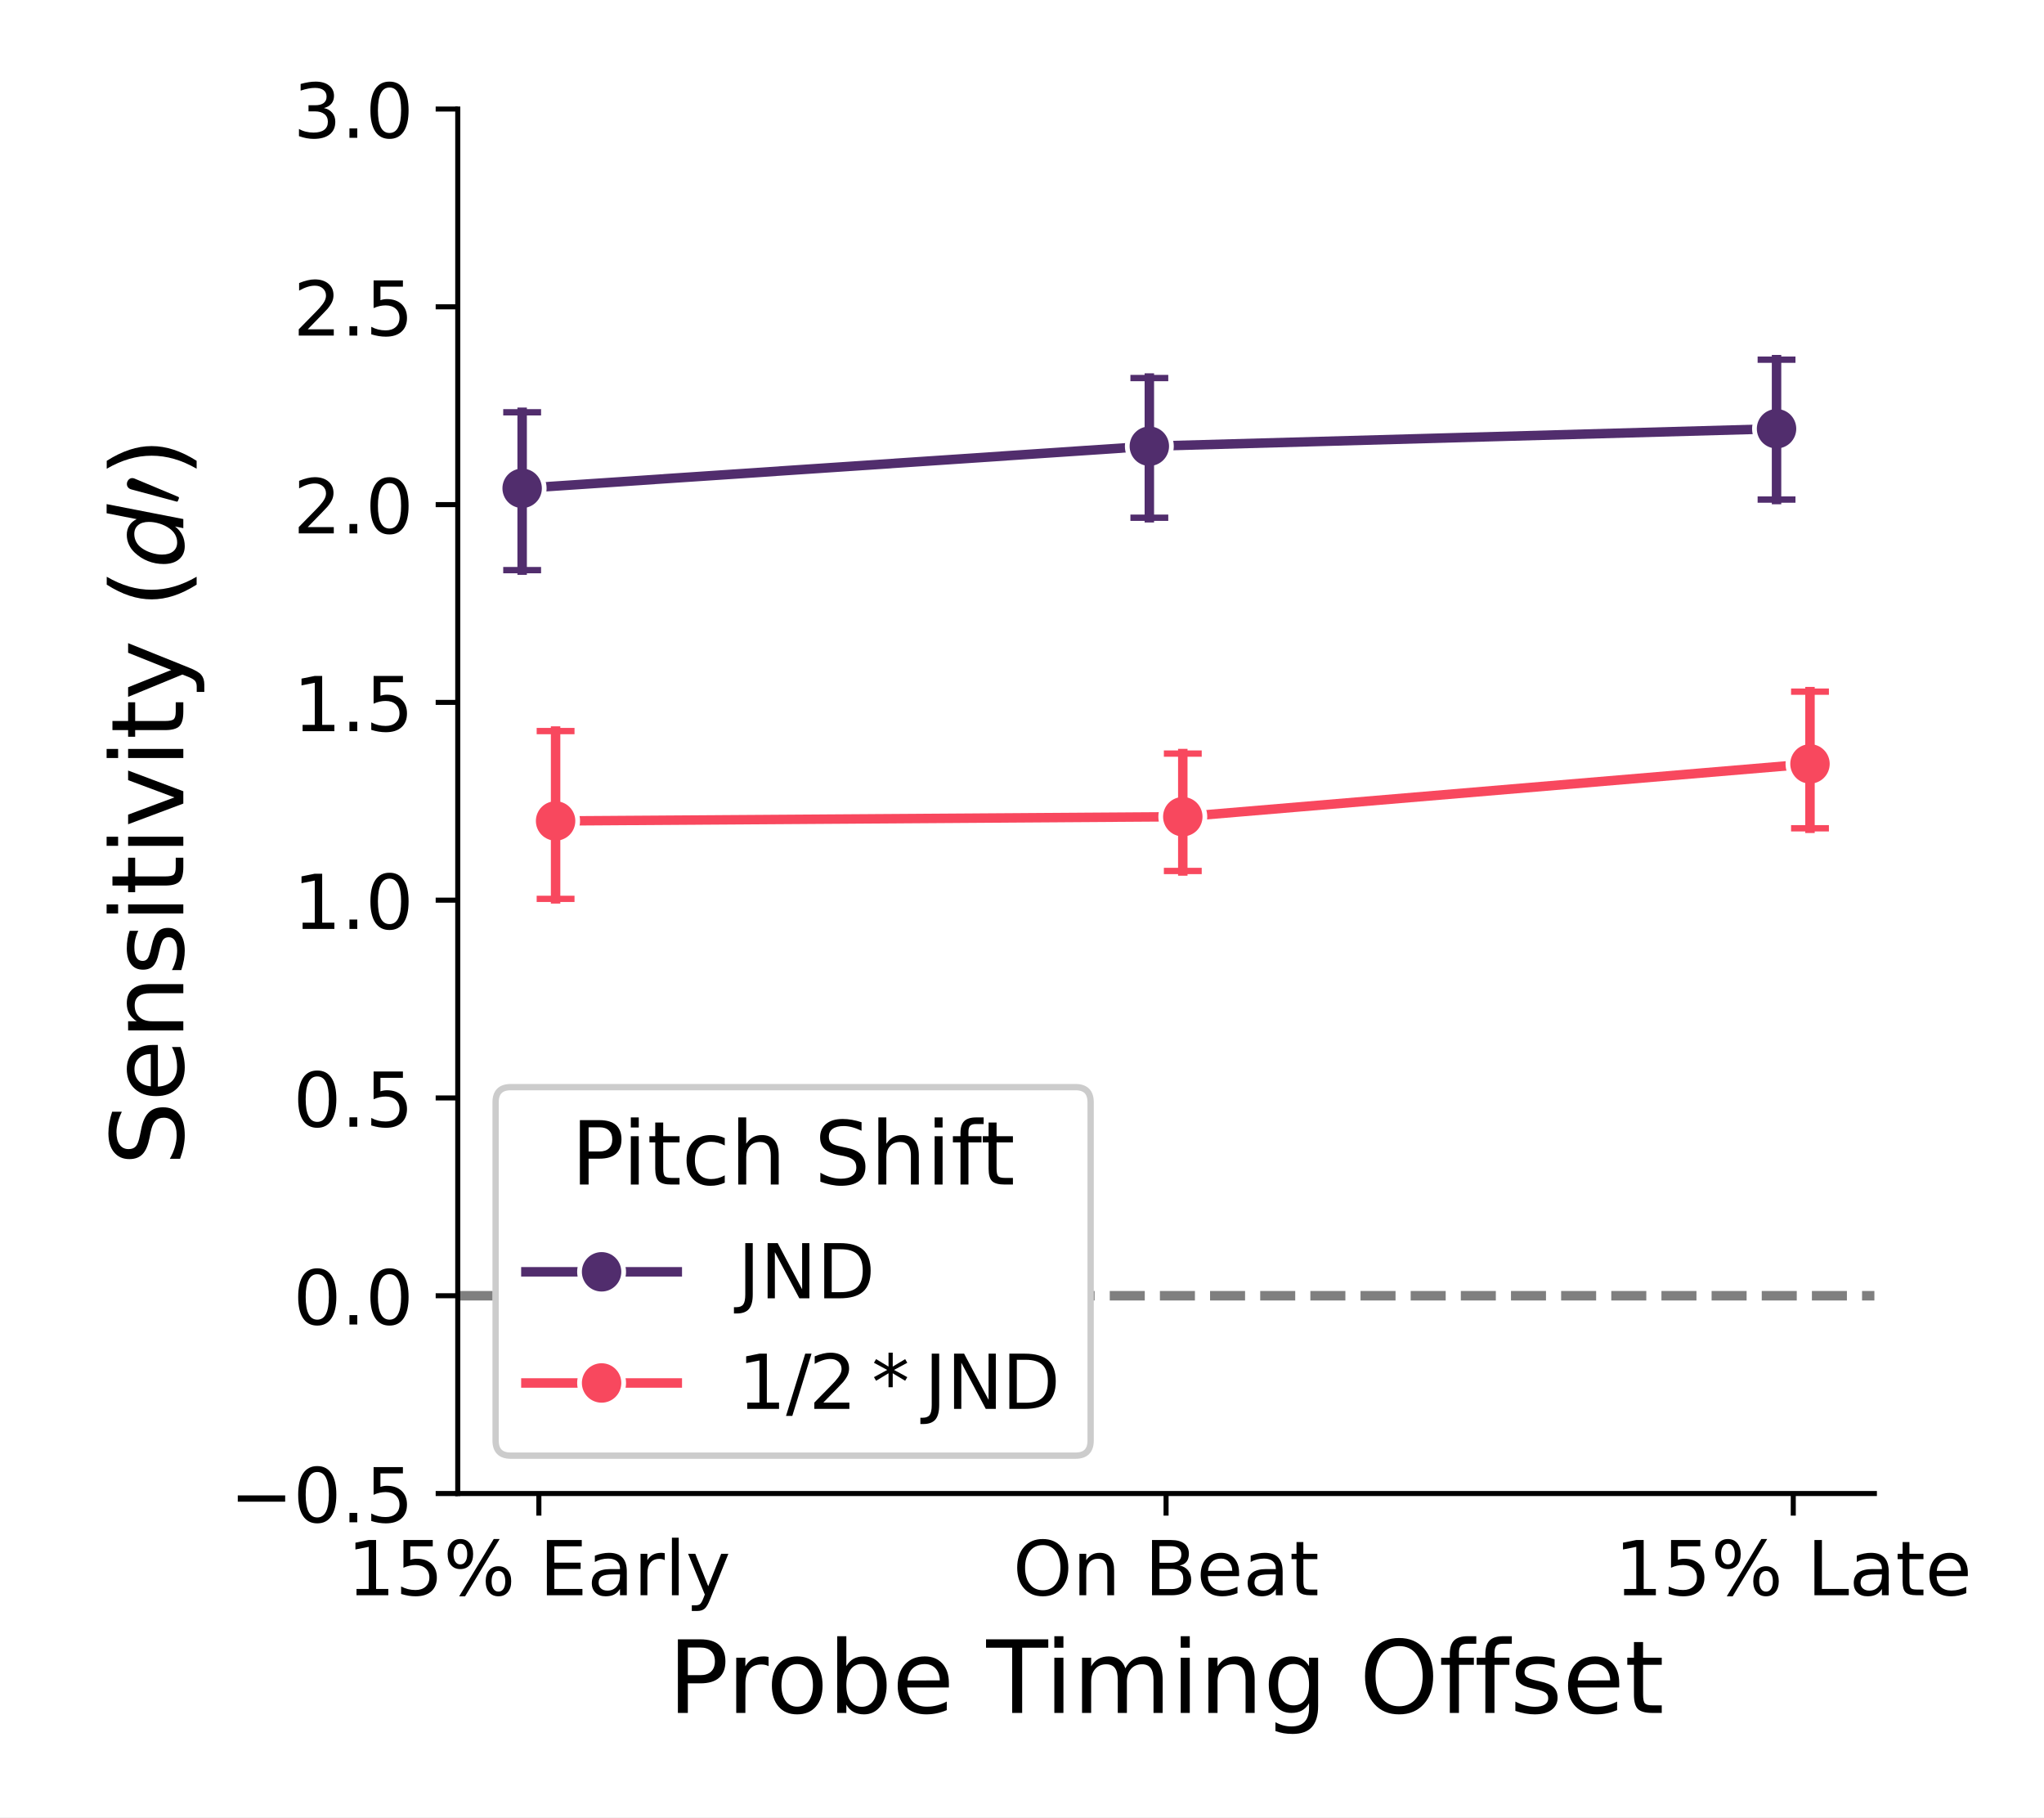
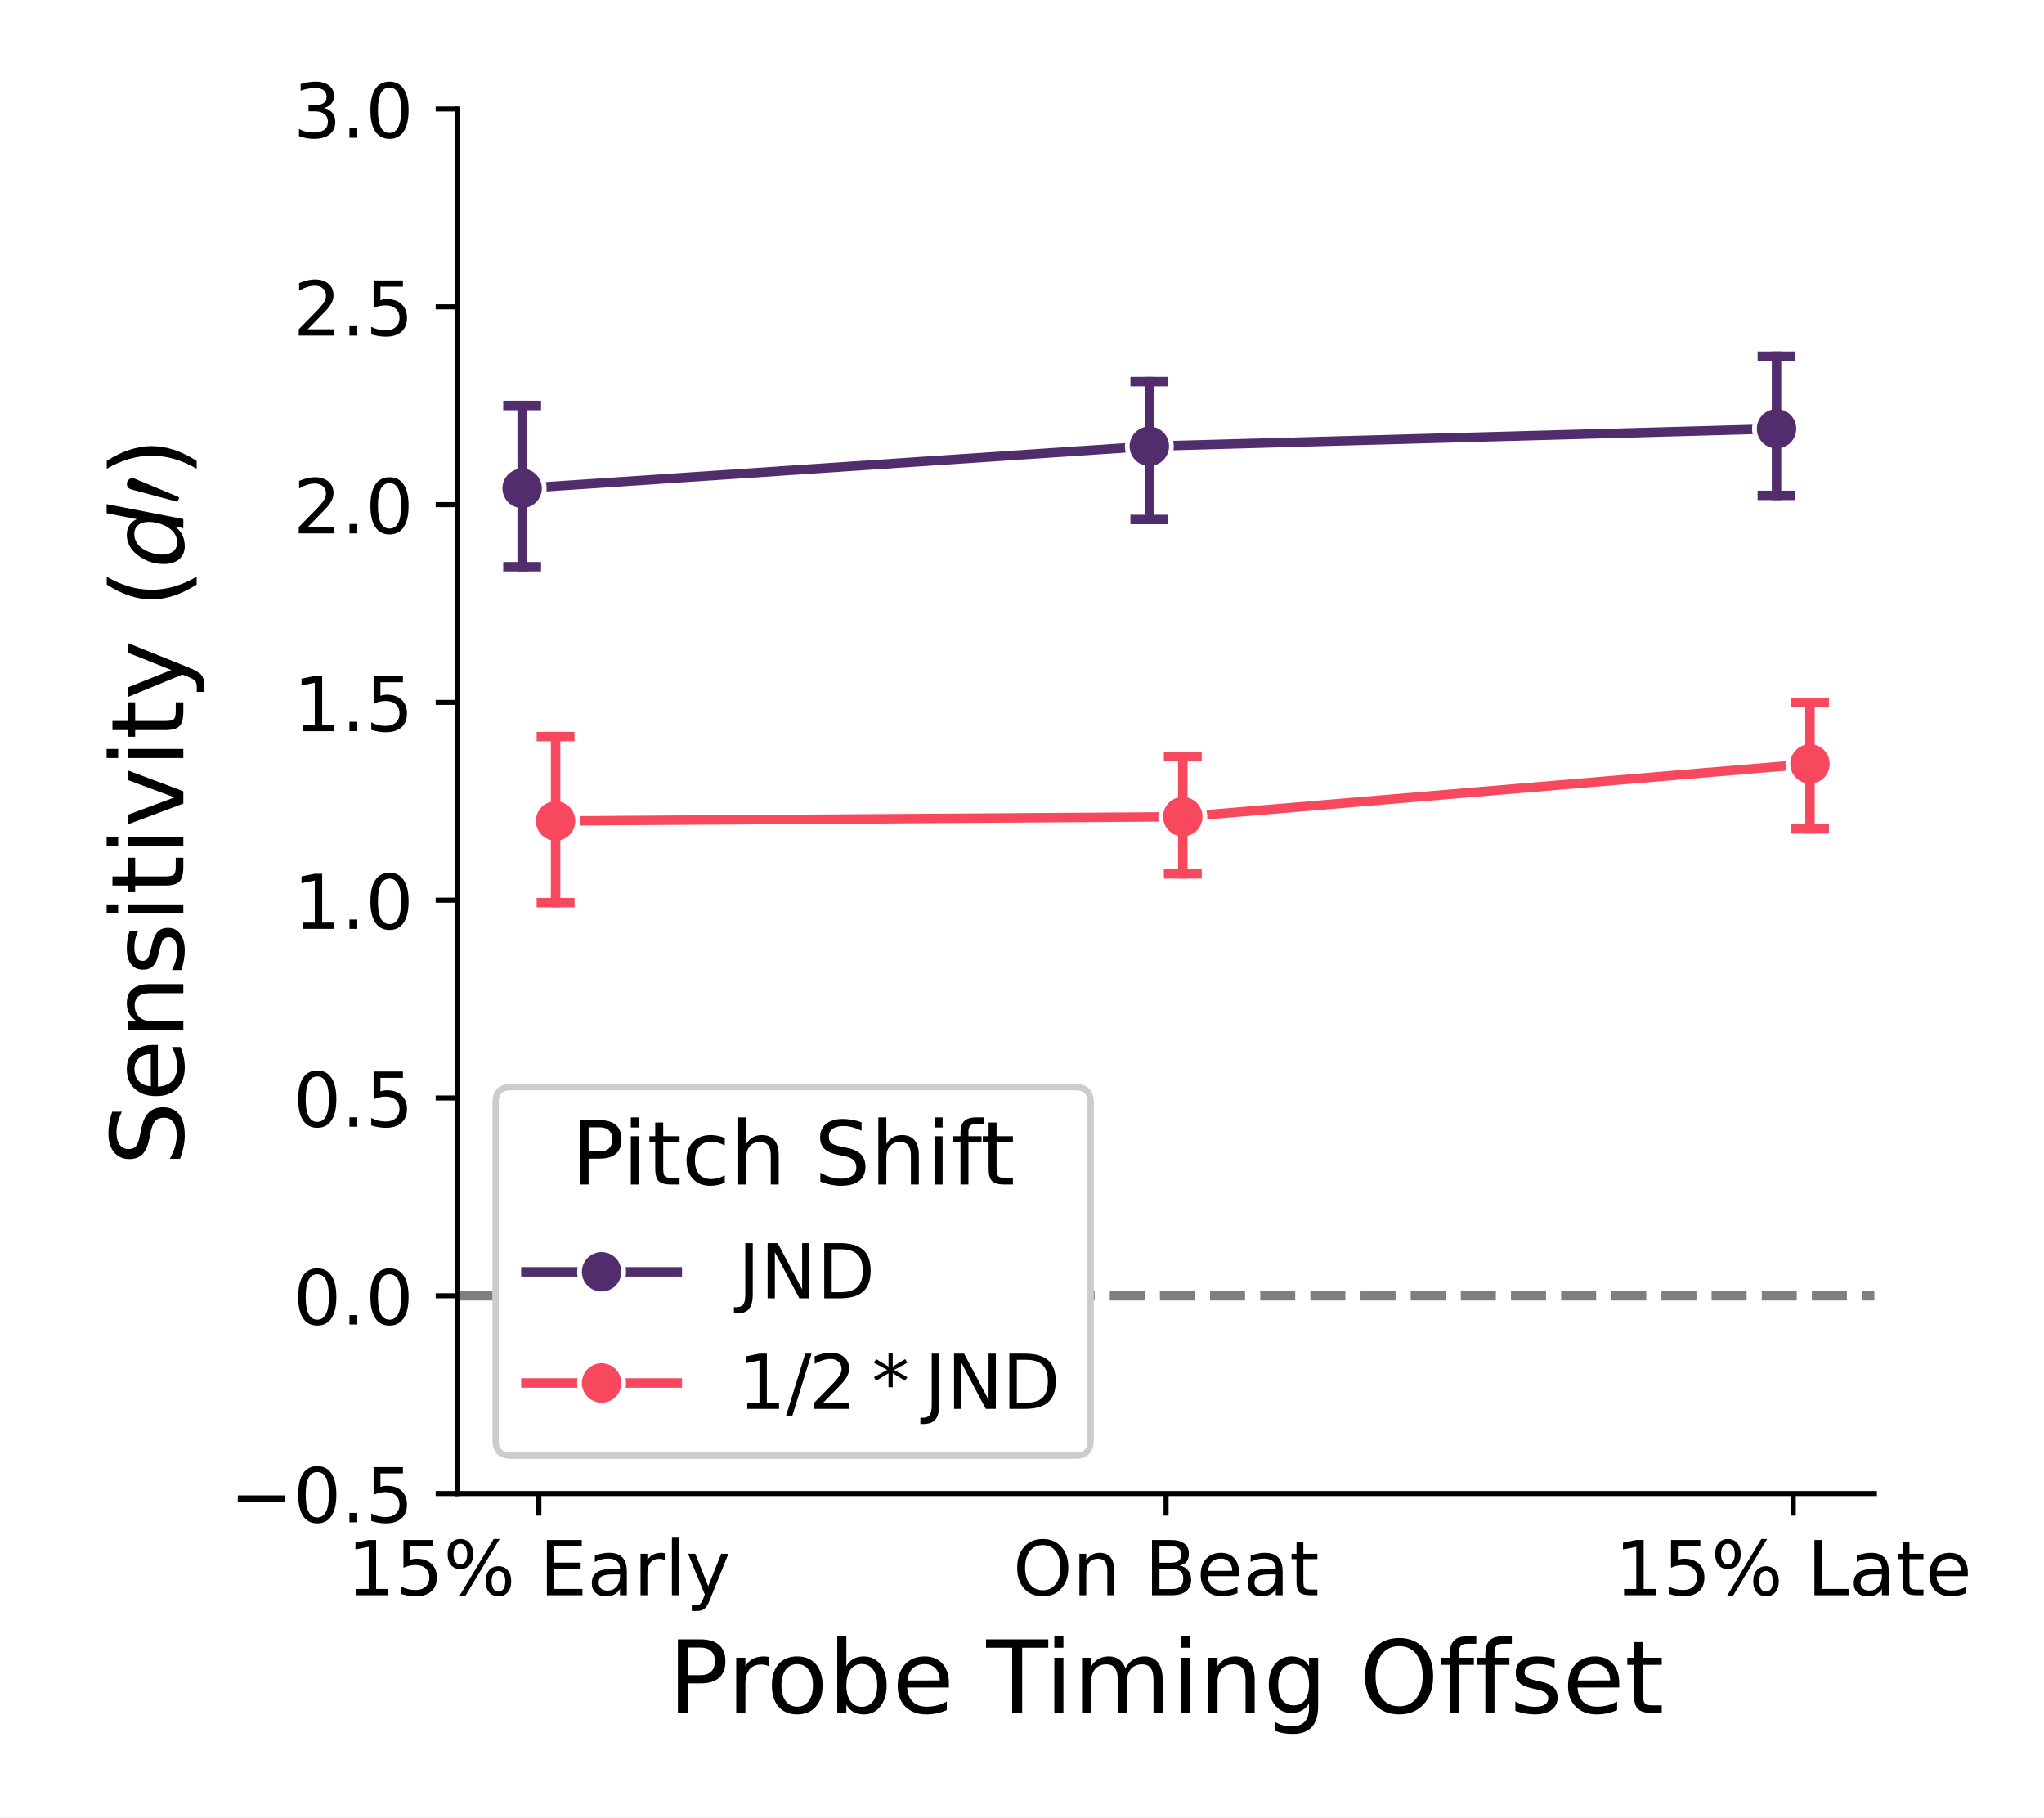
<svg xmlns="http://www.w3.org/2000/svg" xmlns:xlink="http://www.w3.org/1999/xlink" width="324pt" height="288pt" viewBox="0 0 324 288" version="1.1">
  <defs>
    <style type="text/css">*{stroke-linejoin: round; stroke-linecap: butt}</style>
  </defs>
  <g id="figure_1">
    <g id="patch_1">
      <path d="M 0 288  L 324 288  L 324 0  L 0 0  z " style="fill: #ffffff" />
    </g>
    <g id="axes_1">
      <g id="patch_2">
        <path d="M 72.56 236.68  L 297.113 236.68  L 297.113 17.28  L 72.56 17.28  z " style="fill: #ffffff" />
      </g>
      <g id="matplotlib.axis_1">
        <g id="xtick_1">
          <g id="line2d_1">
            <defs>
-               <path id="mad90c41366" d="M 0 0  L 0 3.5  " style="stroke: #000000; stroke-width: 0.8" />
-             </defs>
-             <g>
-               <use xlink:href="#mad90c41366" x="85.418" y="236.68" style="stroke: #000000; stroke-width: 0.8" />
+               <path id="m955919850c" d="M 0 0  L 0 3.5  " style="stroke: #000000; stroke-width: 0.8" />
+             </defs>
+             <g>
+               <use xlink:href="#m955919850c" x="85.418" y="236.68" style="stroke: #000000; stroke-width: 0.8" />
            </g>
          </g>
          <g id="text_1">
            <g transform="translate(55.0225 252.7981) scale(0.12 -0.12)">
              <defs>
                <path id="DejaVuSans-31" d="M 794 531  L 1825 531  L 1825 4091  L 703 3866  L 703 4441  L 1819 4666  L 2450 4666  L 2450 531  L 3481 531  L 3481 0  L 794 0  L 794 531  z " transform="scale(0.015625)" />
                <path id="DejaVuSans-35" d="M 691 4666  L 3169 4666  L 3169 4134  L 1269 4134  L 1269 2991  Q 1406 3038 1543 3061  Q 1681 3084 1819 3084  Q 2600 3084 3056 2656  Q 3513 2228 3513 1497  Q 3513 744 3044 326  Q 2575 -91 1722 -91  Q 1428 -91 1123 -41  Q 819 9 494 109  L 494 744  Q 775 591 1075 516  Q 1375 441 1709 441  Q 2250 441 2565 725  Q 2881 1009 2881 1497  Q 2881 1984 2565 2268  Q 2250 2553 1709 2553  Q 1456 2553 1204 2497  Q 953 2441 691 2322  L 691 4666  z " transform="scale(0.015625)" />
                <path id="DejaVuSans-25" d="M 4653 2053  Q 4381 2053 4226 1822  Q 4072 1591 4072 1178  Q 4072 772 4226 539  Q 4381 306 4653 306  Q 4919 306 5073 539  Q 5228 772 5228 1178  Q 5228 1588 5073 1820  Q 4919 2053 4653 2053  z M 4653 2450  Q 5147 2450 5437 2106  Q 5728 1763 5728 1178  Q 5728 594 5436 251  Q 5144 -91 4653 -91  Q 4153 -91 3862 251  Q 3572 594 3572 1178  Q 3572 1766 3864 2108  Q 4156 2450 4653 2450  z M 1428 4353  Q 1159 4353 1004 4120  Q 850 3888 850 3481  Q 850 3069 1003 2837  Q 1156 2606 1428 2606  Q 1700 2606 1854 2837  Q 2009 3069 2009 3481  Q 2009 3884 1853 4118  Q 1697 4353 1428 4353  z M 4250 4750  L 4750 4750  L 1831 -91  L 1331 -91  L 4250 4750  z M 1428 4750  Q 1922 4750 2215 4408  Q 2509 4066 2509 3481  Q 2509 2891 2217 2550  Q 1925 2209 1428 2209  Q 931 2209 642 2551  Q 353 2894 353 3481  Q 353 4063 643 4406  Q 934 4750 1428 4750  z " transform="scale(0.015625)" />
                <path id="DejaVuSans-20" transform="scale(0.015625)" />
                <path id="DejaVuSans-45" d="M 628 4666  L 3578 4666  L 3578 4134  L 1259 4134  L 1259 2753  L 3481 2753  L 3481 2222  L 1259 2222  L 1259 531  L 3634 531  L 3634 0  L 628 0  L 628 4666  z " transform="scale(0.015625)" />
                <path id="DejaVuSans-61" d="M 2194 1759  Q 1497 1759 1228 1600  Q 959 1441 959 1056  Q 959 750 1161 570  Q 1363 391 1709 391  Q 2188 391 2477 730  Q 2766 1069 2766 1631  L 2766 1759  L 2194 1759  z M 3341 1997  L 3341 0  L 2766 0  L 2766 531  Q 2569 213 2275 61  Q 1981 -91 1556 -91  Q 1019 -91 701 211  Q 384 513 384 1019  Q 384 1609 779 1909  Q 1175 2209 1959 2209  L 2766 2209  L 2766 2266  Q 2766 2663 2505 2880  Q 2244 3097 1772 3097  Q 1472 3097 1187 3025  Q 903 2953 641 2809  L 641 3341  Q 956 3463 1253 3523  Q 1550 3584 1831 3584  Q 2591 3584 2966 3190  Q 3341 2797 3341 1997  z " transform="scale(0.015625)" />
                <path id="DejaVuSans-72" d="M 2631 2963  Q 2534 3019 2420 3045  Q 2306 3072 2169 3072  Q 1681 3072 1420 2755  Q 1159 2438 1159 1844  L 1159 0  L 581 0  L 581 3500  L 1159 3500  L 1159 2956  Q 1341 3275 1631 3429  Q 1922 3584 2338 3584  Q 2397 3584 2469 3576  Q 2541 3569 2628 3553  L 2631 2963  z " transform="scale(0.015625)" />
                <path id="DejaVuSans-6c" d="M 603 4863  L 1178 4863  L 1178 0  L 603 0  L 603 4863  z " transform="scale(0.015625)" />
                <path id="DejaVuSans-79" d="M 2059 -325  Q 1816 -950 1584 -1140  Q 1353 -1331 966 -1331  L 506 -1331  L 506 -850  L 844 -850  Q 1081 -850 1212 -737  Q 1344 -625 1503 -206  L 1606 56  L 191 3500  L 800 3500  L 1894 763  L 2988 3500  L 3597 3500  L 2059 -325  z " transform="scale(0.015625)" />
              </defs>
              <use xlink:href="#DejaVuSans-31" />
              <use xlink:href="#DejaVuSans-35" x="63.623" />
              <use xlink:href="#DejaVuSans-25" x="127.246" />
              <use xlink:href="#DejaVuSans-20" x="222.266" />
              <use xlink:href="#DejaVuSans-45" x="254.053" />
              <use xlink:href="#DejaVuSans-61" x="317.236" />
              <use xlink:href="#DejaVuSans-72" x="378.516" />
              <use xlink:href="#DejaVuSans-6c" x="419.629" />
              <use xlink:href="#DejaVuSans-79" x="447.412" />
            </g>
          </g>
        </g>
        <g id="xtick_2">
          <g id="line2d_2">
            <g>
-               <use xlink:href="#mad90c41366" x="184.837" y="236.68" style="stroke: #000000; stroke-width: 0.8" />
+               <use xlink:href="#m955919850c" x="184.837" y="236.68" style="stroke: #000000; stroke-width: 0.8" />
            </g>
          </g>
          <g id="text_2">
            <g transform="translate(160.5666 252.7981) scale(0.12 -0.12)">
              <defs>
                <path id="DejaVuSans-4f" d="M 2522 4238  Q 1834 4238 1429 3725  Q 1025 3213 1025 2328  Q 1025 1447 1429 934  Q 1834 422 2522 422  Q 3209 422 3611 934  Q 4013 1447 4013 2328  Q 4013 3213 3611 3725  Q 3209 4238 2522 4238  z M 2522 4750  Q 3503 4750 4090 4092  Q 4678 3434 4678 2328  Q 4678 1225 4090 567  Q 3503 -91 2522 -91  Q 1538 -91 948 565  Q 359 1222 359 2328  Q 359 3434 948 4092  Q 1538 4750 2522 4750  z " transform="scale(0.015625)" />
                <path id="DejaVuSans-6e" d="M 3513 2113  L 3513 0  L 2938 0  L 2938 2094  Q 2938 2591 2744 2837  Q 2550 3084 2163 3084  Q 1697 3084 1428 2787  Q 1159 2491 1159 1978  L 1159 0  L 581 0  L 581 3500  L 1159 3500  L 1159 2956  Q 1366 3272 1645 3428  Q 1925 3584 2291 3584  Q 2894 3584 3203 3211  Q 3513 2838 3513 2113  z " transform="scale(0.015625)" />
                <path id="DejaVuSans-42" d="M 1259 2228  L 1259 519  L 2272 519  Q 2781 519 3026 730  Q 3272 941 3272 1375  Q 3272 1813 3026 2020  Q 2781 2228 2272 2228  L 1259 2228  z M 1259 4147  L 1259 2741  L 2194 2741  Q 2656 2741 2882 2914  Q 3109 3088 3109 3444  Q 3109 3797 2882 3972  Q 2656 4147 2194 4147  L 1259 4147  z M 628 4666  L 2241 4666  Q 2963 4666 3353 4366  Q 3744 4066 3744 3513  Q 3744 3084 3544 2831  Q 3344 2578 2956 2516  Q 3422 2416 3680 2098  Q 3938 1781 3938 1306  Q 3938 681 3513 340  Q 3088 0 2303 0  L 628 0  L 628 4666  z " transform="scale(0.015625)" />
                <path id="DejaVuSans-65" d="M 3597 1894  L 3597 1613  L 953 1613  Q 991 1019 1311 708  Q 1631 397 2203 397  Q 2534 397 2845 478  Q 3156 559 3463 722  L 3463 178  Q 3153 47 2828 -22  Q 2503 -91 2169 -91  Q 1331 -91 842 396  Q 353 884 353 1716  Q 353 2575 817 3079  Q 1281 3584 2069 3584  Q 2775 3584 3186 3129  Q 3597 2675 3597 1894  z M 3022 2063  Q 3016 2534 2758 2815  Q 2500 3097 2075 3097  Q 1594 3097 1305 2825  Q 1016 2553 972 2059  L 3022 2063  z " transform="scale(0.015625)" />
                <path id="DejaVuSans-74" d="M 1172 4494  L 1172 3500  L 2356 3500  L 2356 3053  L 1172 3053  L 1172 1153  Q 1172 725 1289 603  Q 1406 481 1766 481  L 2356 481  L 2356 0  L 1766 0  Q 1100 0 847 248  Q 594 497 594 1153  L 594 3053  L 172 3053  L 172 3500  L 594 3500  L 594 4494  L 1172 4494  z " transform="scale(0.015625)" />
              </defs>
              <use xlink:href="#DejaVuSans-4f" />
              <use xlink:href="#DejaVuSans-6e" x="78.711" />
              <use xlink:href="#DejaVuSans-20" x="142.09" />
              <use xlink:href="#DejaVuSans-42" x="173.877" />
              <use xlink:href="#DejaVuSans-65" x="242.48" />
              <use xlink:href="#DejaVuSans-61" x="304.004" />
              <use xlink:href="#DejaVuSans-74" x="365.283" />
            </g>
          </g>
        </g>
        <g id="xtick_3">
          <g id="line2d_3">
            <g>
-               <use xlink:href="#mad90c41366" x="284.255" y="236.68" style="stroke: #000000; stroke-width: 0.8" />
+               <use xlink:href="#m955919850c" x="284.255" y="236.68" style="stroke: #000000; stroke-width: 0.8" />
            </g>
          </g>
          <g id="text_3">
            <g transform="translate(255.9482 252.7981) scale(0.12 -0.12)">
              <defs>
                <path id="DejaVuSans-4c" d="M 628 4666  L 1259 4666  L 1259 531  L 3531 531  L 3531 0  L 628 0  L 628 4666  z " transform="scale(0.015625)" />
              </defs>
              <use xlink:href="#DejaVuSans-31" />
              <use xlink:href="#DejaVuSans-35" x="63.623" />
              <use xlink:href="#DejaVuSans-25" x="127.246" />
              <use xlink:href="#DejaVuSans-20" x="222.266" />
              <use xlink:href="#DejaVuSans-4c" x="254.053" />
              <use xlink:href="#DejaVuSans-61" x="309.766" />
              <use xlink:href="#DejaVuSans-74" x="371.045" />
              <use xlink:href="#DejaVuSans-65" x="410.254" />
            </g>
          </g>
        </g>
        <g id="text_4">
          <g transform="translate(105.8841 271.4513) scale(0.16 -0.16)">
            <defs>
              <path id="DejaVuSans-50" d="M 1259 4147  L 1259 2394  L 2053 2394  Q 2494 2394 2734 2622  Q 2975 2850 2975 3272  Q 2975 3691 2734 3919  Q 2494 4147 2053 4147  L 1259 4147  z M 628 4666  L 2053 4666  Q 2838 4666 3239 4311  Q 3641 3956 3641 3272  Q 3641 2581 3239 2228  Q 2838 1875 2053 1875  L 1259 1875  L 1259 0  L 628 0  L 628 4666  z " transform="scale(0.015625)" />
              <path id="DejaVuSans-6f" d="M 1959 3097  Q 1497 3097 1228 2736  Q 959 2375 959 1747  Q 959 1119 1226 758  Q 1494 397 1959 397  Q 2419 397 2687 759  Q 2956 1122 2956 1747  Q 2956 2369 2687 2733  Q 2419 3097 1959 3097  z M 1959 3584  Q 2709 3584 3137 3096  Q 3566 2609 3566 1747  Q 3566 888 3137 398  Q 2709 -91 1959 -91  Q 1206 -91 779 398  Q 353 888 353 1747  Q 353 2609 779 3096  Q 1206 3584 1959 3584  z " transform="scale(0.015625)" />
              <path id="DejaVuSans-62" d="M 3116 1747  Q 3116 2381 2855 2742  Q 2594 3103 2138 3103  Q 1681 3103 1420 2742  Q 1159 2381 1159 1747  Q 1159 1113 1420 752  Q 1681 391 2138 391  Q 2594 391 2855 752  Q 3116 1113 3116 1747  z M 1159 2969  Q 1341 3281 1617 3432  Q 1894 3584 2278 3584  Q 2916 3584 3314 3078  Q 3713 2572 3713 1747  Q 3713 922 3314 415  Q 2916 -91 2278 -91  Q 1894 -91 1617 61  Q 1341 213 1159 525  L 1159 0  L 581 0  L 581 4863  L 1159 4863  L 1159 2969  z " transform="scale(0.015625)" />
              <path id="DejaVuSans-54" d="M -19 4666  L 3928 4666  L 3928 4134  L 2272 4134  L 2272 0  L 1638 0  L 1638 4134  L -19 4134  L -19 4666  z " transform="scale(0.015625)" />
              <path id="DejaVuSans-69" d="M 603 3500  L 1178 3500  L 1178 0  L 603 0  L 603 3500  z M 603 4863  L 1178 4863  L 1178 4134  L 603 4134  L 603 4863  z " transform="scale(0.015625)" />
              <path id="DejaVuSans-6d" d="M 3328 2828  Q 3544 3216 3844 3400  Q 4144 3584 4550 3584  Q 5097 3584 5394 3201  Q 5691 2819 5691 2113  L 5691 0  L 5113 0  L 5113 2094  Q 5113 2597 4934 2840  Q 4756 3084 4391 3084  Q 3944 3084 3684 2787  Q 3425 2491 3425 1978  L 3425 0  L 2847 0  L 2847 2094  Q 2847 2600 2669 2842  Q 2491 3084 2119 3084  Q 1678 3084 1418 2786  Q 1159 2488 1159 1978  L 1159 0  L 581 0  L 581 3500  L 1159 3500  L 1159 2956  Q 1356 3278 1631 3431  Q 1906 3584 2284 3584  Q 2666 3584 2933 3390  Q 3200 3197 3328 2828  z " transform="scale(0.015625)" />
              <path id="DejaVuSans-67" d="M 2906 1791  Q 2906 2416 2648 2759  Q 2391 3103 1925 3103  Q 1463 3103 1205 2759  Q 947 2416 947 1791  Q 947 1169 1205 825  Q 1463 481 1925 481  Q 2391 481 2648 825  Q 2906 1169 2906 1791  z M 3481 434  Q 3481 -459 3084 -895  Q 2688 -1331 1869 -1331  Q 1566 -1331 1297 -1286  Q 1028 -1241 775 -1147  L 775 -588  Q 1028 -725 1275 -790  Q 1522 -856 1778 -856  Q 2344 -856 2625 -561  Q 2906 -266 2906 331  L 2906 616  Q 2728 306 2450 153  Q 2172 0 1784 0  Q 1141 0 747 490  Q 353 981 353 1791  Q 353 2603 747 3093  Q 1141 3584 1784 3584  Q 2172 3584 2450 3431  Q 2728 3278 2906 2969  L 2906 3500  L 3481 3500  L 3481 434  z " transform="scale(0.015625)" />
              <path id="DejaVuSans-66" d="M 2375 4863  L 2375 4384  L 1825 4384  Q 1516 4384 1395 4259  Q 1275 4134 1275 3809  L 1275 3500  L 2222 3500  L 2222 3053  L 1275 3053  L 1275 0  L 697 0  L 697 3053  L 147 3053  L 147 3500  L 697 3500  L 697 3744  Q 697 4328 969 4595  Q 1241 4863 1831 4863  L 2375 4863  z " transform="scale(0.015625)" />
              <path id="DejaVuSans-73" d="M 2834 3397  L 2834 2853  Q 2591 2978 2328 3040  Q 2066 3103 1784 3103  Q 1356 3103 1142 2972  Q 928 2841 928 2578  Q 928 2378 1081 2264  Q 1234 2150 1697 2047  L 1894 2003  Q 2506 1872 2764 1633  Q 3022 1394 3022 966  Q 3022 478 2636 193  Q 2250 -91 1575 -91  Q 1294 -91 989 -36  Q 684 19 347 128  L 347 722  Q 666 556 975 473  Q 1284 391 1588 391  Q 1994 391 2212 530  Q 2431 669 2431 922  Q 2431 1156 2273 1281  Q 2116 1406 1581 1522  L 1381 1569  Q 847 1681 609 1914  Q 372 2147 372 2553  Q 372 3047 722 3315  Q 1072 3584 1716 3584  Q 2034 3584 2315 3537  Q 2597 3491 2834 3397  z " transform="scale(0.015625)" />
            </defs>
            <use xlink:href="#DejaVuSans-50" />
            <use xlink:href="#DejaVuSans-72" x="58.553" />
            <use xlink:href="#DejaVuSans-6f" x="97.416" />
            <use xlink:href="#DejaVuSans-62" x="158.598" />
            <use xlink:href="#DejaVuSans-65" x="222.074" />
            <use xlink:href="#DejaVuSans-20" x="283.598" />
            <use xlink:href="#DejaVuSans-54" x="315.385" />
            <use xlink:href="#DejaVuSans-69" x="373.344" />
            <use xlink:href="#DejaVuSans-6d" x="401.127" />
            <use xlink:href="#DejaVuSans-69" x="498.539" />
            <use xlink:href="#DejaVuSans-6e" x="526.322" />
            <use xlink:href="#DejaVuSans-67" x="589.701" />
            <use xlink:href="#DejaVuSans-20" x="653.178" />
            <use xlink:href="#DejaVuSans-4f" x="684.965" />
            <use xlink:href="#DejaVuSans-66" x="763.676" />
            <use xlink:href="#DejaVuSans-66" x="798.881" />
            <use xlink:href="#DejaVuSans-73" x="834.086" />
            <use xlink:href="#DejaVuSans-65" x="886.186" />
            <use xlink:href="#DejaVuSans-74" x="947.709" />
          </g>
        </g>
      </g>
      <g id="matplotlib.axis_2">
        <g id="ytick_1">
          <g id="line2d_4">
            <defs>
-               <path id="mb4a6e6e85a" d="M 0 0  L -3.5 0  " style="stroke: #000000; stroke-width: 0.8" />
-             </defs>
-             <g>
-               <use xlink:href="#mb4a6e6e85a" x="72.56" y="236.68" style="stroke: #000000; stroke-width: 0.8" />
+               <path id="me6eb9ced2e" d="M 0 0  L -3.5 0  " style="stroke: #000000; stroke-width: 0.8" />
+             </defs>
+             <g>
+               <use xlink:href="#me6eb9ced2e" x="72.56" y="236.68" style="stroke: #000000; stroke-width: 0.8" />
            </g>
          </g>
          <g id="text_5">
            <g transform="translate(36.42063 241.2391) scale(0.12 -0.12)">
              <defs>
                <path id="DejaVuSans-2212" d="M 678 2272  L 4684 2272  L 4684 1741  L 678 1741  L 678 2272  z " transform="scale(0.015625)" />
                <path id="DejaVuSans-30" d="M 2034 4250  Q 1547 4250 1301 3770  Q 1056 3291 1056 2328  Q 1056 1369 1301 889  Q 1547 409 2034 409  Q 2525 409 2770 889  Q 3016 1369 3016 2328  Q 3016 3291 2770 3770  Q 2525 4250 2034 4250  z M 2034 4750  Q 2819 4750 3233 4129  Q 3647 3509 3647 2328  Q 3647 1150 3233 529  Q 2819 -91 2034 -91  Q 1250 -91 836 529  Q 422 1150 422 2328  Q 422 3509 836 4129  Q 1250 4750 2034 4750  z " transform="scale(0.015625)" />
                <path id="DejaVuSans-2e" d="M 684 794  L 1344 794  L 1344 0  L 684 0  L 684 794  z " transform="scale(0.015625)" />
              </defs>
              <use xlink:href="#DejaVuSans-2212" />
              <use xlink:href="#DejaVuSans-30" x="83.789" />
              <use xlink:href="#DejaVuSans-2e" x="147.412" />
              <use xlink:href="#DejaVuSans-35" x="179.199" />
            </g>
          </g>
        </g>
        <g id="ytick_2">
          <g id="line2d_5">
            <g>
-               <use xlink:href="#mb4a6e6e85a" x="72.56" y="205.337" style="stroke: #000000; stroke-width: 0.8" />
+               <use xlink:href="#me6eb9ced2e" x="72.56" y="205.337" style="stroke: #000000; stroke-width: 0.8" />
            </g>
          </g>
          <g id="text_6">
            <g transform="translate(46.47625 209.8962) scale(0.12 -0.12)">
              <use xlink:href="#DejaVuSans-30" />
              <use xlink:href="#DejaVuSans-2e" x="63.623" />
              <use xlink:href="#DejaVuSans-30" x="95.41" />
            </g>
          </g>
        </g>
        <g id="ytick_3">
          <g id="line2d_6">
            <g>
-               <use xlink:href="#mb4a6e6e85a" x="72.56" y="173.994" style="stroke: #000000; stroke-width: 0.8" />
+               <use xlink:href="#me6eb9ced2e" x="72.56" y="173.994" style="stroke: #000000; stroke-width: 0.8" />
            </g>
          </g>
          <g id="text_7">
            <g transform="translate(46.47625 178.5533) scale(0.12 -0.12)">
              <use xlink:href="#DejaVuSans-30" />
              <use xlink:href="#DejaVuSans-2e" x="63.623" />
              <use xlink:href="#DejaVuSans-35" x="95.41" />
            </g>
          </g>
        </g>
        <g id="ytick_4">
          <g id="line2d_7">
            <g>
-               <use xlink:href="#mb4a6e6e85a" x="72.56" y="142.651" style="stroke: #000000; stroke-width: 0.8" />
+               <use xlink:href="#me6eb9ced2e" x="72.56" y="142.651" style="stroke: #000000; stroke-width: 0.8" />
            </g>
          </g>
          <g id="text_8">
            <g transform="translate(46.47625 147.2105) scale(0.12 -0.12)">
              <use xlink:href="#DejaVuSans-31" />
              <use xlink:href="#DejaVuSans-2e" x="63.623" />
              <use xlink:href="#DejaVuSans-30" x="95.41" />
            </g>
          </g>
        </g>
        <g id="ytick_5">
          <g id="line2d_8">
            <g>
-               <use xlink:href="#mb4a6e6e85a" x="72.56" y="111.309" style="stroke: #000000; stroke-width: 0.8" />
+               <use xlink:href="#me6eb9ced2e" x="72.56" y="111.309" style="stroke: #000000; stroke-width: 0.8" />
            </g>
          </g>
          <g id="text_9">
            <g transform="translate(46.47625 115.8676) scale(0.12 -0.12)">
              <use xlink:href="#DejaVuSans-31" />
              <use xlink:href="#DejaVuSans-2e" x="63.623" />
              <use xlink:href="#DejaVuSans-35" x="95.41" />
            </g>
          </g>
        </g>
        <g id="ytick_6">
          <g id="line2d_9">
            <g>
-               <use xlink:href="#mb4a6e6e85a" x="72.56" y="79.966" style="stroke: #000000; stroke-width: 0.8" />
+               <use xlink:href="#me6eb9ced2e" x="72.56" y="79.966" style="stroke: #000000; stroke-width: 0.8" />
            </g>
          </g>
          <g id="text_10">
            <g transform="translate(46.47625 84.52478) scale(0.12 -0.12)">
              <defs>
                <path id="DejaVuSans-32" d="M 1228 531  L 3431 531  L 3431 0  L 469 0  L 469 531  Q 828 903 1448 1529  Q 2069 2156 2228 2338  Q 2531 2678 2651 2914  Q 2772 3150 2772 3378  Q 2772 3750 2511 3984  Q 2250 4219 1831 4219  Q 1534 4219 1204 4116  Q 875 4013 500 3803  L 500 4441  Q 881 4594 1212 4672  Q 1544 4750 1819 4750  Q 2544 4750 2975 4387  Q 3406 4025 3406 3419  Q 3406 3131 3298 2873  Q 3191 2616 2906 2266  Q 2828 2175 2409 1742  Q 1991 1309 1228 531  z " transform="scale(0.015625)" />
              </defs>
              <use xlink:href="#DejaVuSans-32" />
              <use xlink:href="#DejaVuSans-2e" x="63.623" />
              <use xlink:href="#DejaVuSans-30" x="95.41" />
            </g>
          </g>
        </g>
        <g id="ytick_7">
          <g id="line2d_10">
            <g>
-               <use xlink:href="#mb4a6e6e85a" x="72.56" y="48.623" style="stroke: #000000; stroke-width: 0.8" />
+               <use xlink:href="#me6eb9ced2e" x="72.56" y="48.623" style="stroke: #000000; stroke-width: 0.8" />
            </g>
          </g>
          <g id="text_11">
            <g transform="translate(46.47625 53.18192) scale(0.12 -0.12)">
              <use xlink:href="#DejaVuSans-32" />
              <use xlink:href="#DejaVuSans-2e" x="63.623" />
              <use xlink:href="#DejaVuSans-35" x="95.41" />
            </g>
          </g>
        </g>
        <g id="ytick_8">
          <g id="line2d_11">
            <g>
-               <use xlink:href="#mb4a6e6e85a" x="72.56" y="17.28" style="stroke: #000000; stroke-width: 0.8" />
+               <use xlink:href="#me6eb9ced2e" x="72.56" y="17.28" style="stroke: #000000; stroke-width: 0.8" />
            </g>
          </g>
          <g id="text_12">
            <g transform="translate(46.47625 21.83906) scale(0.12 -0.12)">
              <defs>
                <path id="DejaVuSans-33" d="M 2597 2516  Q 3050 2419 3304 2112  Q 3559 1806 3559 1356  Q 3559 666 3084 287  Q 2609 -91 1734 -91  Q 1441 -91 1130 -33  Q 819 25 488 141  L 488 750  Q 750 597 1062 519  Q 1375 441 1716 441  Q 2309 441 2620 675  Q 2931 909 2931 1356  Q 2931 1769 2642 2001  Q 2353 2234 1838 2234  L 1294 2234  L 1294 2753  L 1863 2753  Q 2328 2753 2575 2939  Q 2822 3125 2822 3475  Q 2822 3834 2567 4026  Q 2313 4219 1838 4219  Q 1578 4219 1281 4162  Q 984 4106 628 3988  L 628 4550  Q 988 4650 1302 4700  Q 1616 4750 1894 4750  Q 2613 4750 3031 4423  Q 3450 4097 3450 3541  Q 3450 3153 3228 2886  Q 3006 2619 2597 2516  z " transform="scale(0.015625)" />
              </defs>
              <use xlink:href="#DejaVuSans-33" />
              <use xlink:href="#DejaVuSans-2e" x="63.623" />
              <use xlink:href="#DejaVuSans-30" x="95.41" />
            </g>
          </g>
        </g>
        <g id="text_13">
          <g transform="translate(29.06063 184.74) rotate(-90) scale(0.16 -0.16)">
            <defs>
              <path id="DejaVuSans-53" d="M 3425 4513  L 3425 3897  Q 3066 4069 2747 4153  Q 2428 4238 2131 4238  Q 1616 4238 1336 4038  Q 1056 3838 1056 3469  Q 1056 3159 1242 3001  Q 1428 2844 1947 2747  L 2328 2669  Q 3034 2534 3370 2195  Q 3706 1856 3706 1288  Q 3706 609 3251 259  Q 2797 -91 1919 -91  Q 1588 -91 1214 -16  Q 841 59 441 206  L 441 856  Q 825 641 1194 531  Q 1563 422 1919 422  Q 2459 422 2753 634  Q 3047 847 3047 1241  Q 3047 1584 2836 1778  Q 2625 1972 2144 2069  L 1759 2144  Q 1053 2284 737 2584  Q 422 2884 422 3419  Q 422 4038 858 4394  Q 1294 4750 2059 4750  Q 2388 4750 2728 4690  Q 3069 4631 3425 4513  z " transform="scale(0.015625)" />
              <path id="DejaVuSans-76" d="M 191 3500  L 800 3500  L 1894 563  L 2988 3500  L 3597 3500  L 2284 0  L 1503 0  L 191 3500  z " transform="scale(0.015625)" />
              <path id="DejaVuSans-28" d="M 1984 4856  Q 1566 4138 1362 3434  Q 1159 2731 1159 2009  Q 1159 1288 1364 580  Q 1569 -128 1984 -844  L 1484 -844  Q 1016 -109 783 600  Q 550 1309 550 2009  Q 550 2706 781 3412  Q 1013 4119 1484 4856  L 1984 4856  z " transform="scale(0.015625)" />
              <path id="DejaVuSans-Oblique-64" d="M 2675 525  Q 2444 222 2128 65  Q 1813 -91 1428 -91  Q 903 -91 598 267  Q 294 625 294 1247  Q 294 1766 478 2236  Q 663 2706 1013 3078  Q 1244 3325 1534 3454  Q 1825 3584 2144 3584  Q 2481 3584 2739 3421  Q 2997 3259 3138 2956  L 3513 4863  L 4091 4863  L 3144 0  L 2566 0  L 2675 525  z M 891 1350  Q 891 897 1095 644  Q 1300 391 1663 391  Q 1931 391 2161 520  Q 2391 650 2566 903  Q 2750 1166 2856 1509  Q 2963 1853 2963 2188  Q 2963 2622 2758 2865  Q 2553 3109 2194 3109  Q 1922 3109 1687 2981  Q 1453 2853 1288 2613  Q 1106 2353 998 2009  Q 891 1666 891 1350  z " transform="scale(0.015625)" />
              <path id="Cmsy10-30" d="M 225 347  Q 184 359 184 409  L 966 3316  Q 1003 3434 1093 3506  Q 1184 3578 1300 3578  Q 1450 3578 1564 3479  Q 1678 3381 1678 3231  Q 1678 3166 1644 3084  L 488 319  Q 466 275 428 275  Q 394 275 320 306  Q 247 338 225 347  z " transform="scale(0.015625)" />
              <path id="DejaVuSans-29" d="M 513 4856  L 1013 4856  Q 1481 4119 1714 3412  Q 1947 2706 1947 2009  Q 1947 1309 1714 600  Q 1481 -109 1013 -844  L 513 -844  Q 928 -128 1133 580  Q 1338 1288 1338 2009  Q 1338 2731 1133 3434  Q 928 4138 513 4856  z " transform="scale(0.015625)" />
            </defs>
            <use xlink:href="#DejaVuSans-53" transform="translate(0 0.015625)" />
            <use xlink:href="#DejaVuSans-65" transform="translate(63.47656 0.015625)" />
            <use xlink:href="#DejaVuSans-6e" transform="translate(125 0.015625)" />
            <use xlink:href="#DejaVuSans-73" transform="translate(188.3789 0.015625)" />
            <use xlink:href="#DejaVuSans-69" transform="translate(240.4785 0.015625)" />
            <use xlink:href="#DejaVuSans-74" transform="translate(268.2617 0.015625)" />
            <use xlink:href="#DejaVuSans-69" transform="translate(307.4707 0.015625)" />
            <use xlink:href="#DejaVuSans-76" transform="translate(335.2539 0.015625)" />
            <use xlink:href="#DejaVuSans-69" transform="translate(394.4336 0.015625)" />
            <use xlink:href="#DejaVuSans-74" transform="translate(422.2168 0.015625)" />
            <use xlink:href="#DejaVuSans-79" transform="translate(461.4258 0.015625)" />
            <use xlink:href="#DejaVuSans-20" transform="translate(520.6055 0.015625)" />
            <use xlink:href="#DejaVuSans-28" transform="translate(552.3926 0.015625)" />
            <use xlink:href="#DejaVuSans-Oblique-64" transform="translate(591.4062 0.015625)" />
            <use xlink:href="#Cmsy10-30" transform="translate(654.8828 0.015625)" />
            <use xlink:href="#DejaVuSans-29" transform="translate(682.373 0.015625)" />
          </g>
        </g>
      </g>
      <g id="line2d_12">
-         <path d="M 82.767 77.385  L 182.185 70.71  L 281.604 67.943  " clip-path="url(#pd516b85605)" style="fill: none; stroke: #512d6d; stroke-width: 1.5; stroke-linecap: square" />
+         <path d="M 82.767 77.385  L 182.185 70.71  L 281.604 67.943  " clip-path="url(#p836a1a2cce)" style="fill: none; stroke: #512d6d; stroke-width: 1.5; stroke-linecap: square" />
        <defs>
-           <path id="m76f86b1421" d="M 0 3.5  C 0.928 3.5 1.819 3.131 2.475 2.475  C 3.131 1.819 3.5 0.928 3.5 0  C 3.5 -0.928 3.131 -1.819 2.475 -2.475  C 1.819 -3.131 0.928 -3.5 0 -3.5  C -0.928 -3.5 -1.819 -3.131 -2.475 -2.475  C -3.131 -1.819 -3.5 -0.928 -3.5 0  C -3.5 0.928 -3.131 1.819 -2.475 2.475  C -1.819 3.131 -0.928 3.5 0 3.5  z " style="stroke: #ffffff; stroke-width: 0.75" />
+           <path id="mbd5c24044f" d="M 0 3.5  C 0.928 3.5 1.819 3.131 2.475 2.475  C 3.131 1.819 3.5 0.928 3.5 0  C 3.5 -0.928 3.131 -1.819 2.475 -2.475  C 1.819 -3.131 0.928 -3.5 0 -3.5  C -0.928 -3.5 -1.819 -3.131 -2.475 -2.475  C -3.131 -1.819 -3.5 -0.928 -3.5 0  C -3.5 0.928 -3.131 1.819 -2.475 2.475  C -1.819 3.131 -0.928 3.5 0 3.5  z " style="stroke: #ffffff; stroke-width: 0.75" />
        </defs>
-         <g clip-path="url(#pd516b85605)">
-           <use xlink:href="#m76f86b1421" x="82.767" y="77.385" style="fill: #512d6d; stroke: #ffffff; stroke-width: 0.75" />
-           <use xlink:href="#m76f86b1421" x="182.185" y="70.71" style="fill: #512d6d; stroke: #ffffff; stroke-width: 0.75" />
-           <use xlink:href="#m76f86b1421" x="281.604" y="67.943" style="fill: #512d6d; stroke: #ffffff; stroke-width: 0.75" />
+         <g clip-path="url(#p836a1a2cce)">
+           <use xlink:href="#mbd5c24044f" x="82.767" y="77.385" style="fill: #512d6d; stroke: #ffffff; stroke-width: 0.75" />
+           <use xlink:href="#mbd5c24044f" x="182.185" y="70.71" style="fill: #512d6d; stroke: #ffffff; stroke-width: 0.75" />
+           <use xlink:href="#mbd5c24044f" x="281.604" y="67.943" style="fill: #512d6d; stroke: #ffffff; stroke-width: 0.75" />
        </g>
      </g>
      <g id="LineCollection_1">
-         <path d="M 82.767 90.349  L 82.767 65.337  " clip-path="url(#pd516b85605)" style="fill: none; stroke: #512d6d; stroke-width: 1.5; stroke-linecap: square" />
-         <path d="M 182.185 82.047  L 182.185 59.909  " clip-path="url(#pd516b85605)" style="fill: none; stroke: #512d6d; stroke-width: 1.5; stroke-linecap: square" />
-         <path d="M 281.604 79.166  L 281.604 56.999  " clip-path="url(#pd516b85605)" style="fill: none; stroke: #512d6d; stroke-width: 1.5; stroke-linecap: square" />
+         <path d="M 82.767 89.807  L 82.767 64.247  " clip-path="url(#p836a1a2cce)" style="fill: none; stroke: #512d6d; stroke-width: 1.5; stroke-linecap: square" />
+         <path d="M 182.185 82.32  L 182.185 60.471  " clip-path="url(#p836a1a2cce)" style="fill: none; stroke: #512d6d; stroke-width: 1.5; stroke-linecap: square" />
+         <path d="M 281.604 78.5  L 281.604 56.44  " clip-path="url(#p836a1a2cce)" style="fill: none; stroke: #512d6d; stroke-width: 1.5; stroke-linecap: square" />
      </g>
      <g id="line2d_13">
        <defs>
-           <path id="m84ed805866" d="M 3 0  L -3 -0  " style="stroke: #512d6d" />
+           <path id="m6653ff6f09" d="M 3 0  L -3 -0  " style="stroke: #512d6d; stroke-width: 1.5" />
        </defs>
-         <g clip-path="url(#pd516b85605)">
-           <use xlink:href="#m84ed805866" x="82.767" y="90.349" style="fill: #512d6d; stroke: #512d6d" />
-           <use xlink:href="#m84ed805866" x="182.185" y="82.047" style="fill: #512d6d; stroke: #512d6d" />
-           <use xlink:href="#m84ed805866" x="281.604" y="79.166" style="fill: #512d6d; stroke: #512d6d" />
+         <g clip-path="url(#p836a1a2cce)">
+           <use xlink:href="#m6653ff6f09" x="82.767" y="89.807" style="fill: #512d6d; stroke: #512d6d; stroke-width: 1.5" />
+           <use xlink:href="#m6653ff6f09" x="182.185" y="82.32" style="fill: #512d6d; stroke: #512d6d; stroke-width: 1.5" />
+           <use xlink:href="#m6653ff6f09" x="281.604" y="78.5" style="fill: #512d6d; stroke: #512d6d; stroke-width: 1.5" />
        </g>
      </g>
      <g id="line2d_14">
-         <g clip-path="url(#pd516b85605)">
-           <use xlink:href="#m84ed805866" x="82.767" y="65.337" style="fill: #512d6d; stroke: #512d6d" />
-           <use xlink:href="#m84ed805866" x="182.185" y="59.909" style="fill: #512d6d; stroke: #512d6d" />
-           <use xlink:href="#m84ed805866" x="281.604" y="56.999" style="fill: #512d6d; stroke: #512d6d" />
+         <g clip-path="url(#p836a1a2cce)">
+           <use xlink:href="#m6653ff6f09" x="82.767" y="64.247" style="fill: #512d6d; stroke: #512d6d; stroke-width: 1.5" />
+           <use xlink:href="#m6653ff6f09" x="182.185" y="60.471" style="fill: #512d6d; stroke: #512d6d; stroke-width: 1.5" />
+           <use xlink:href="#m6653ff6f09" x="281.604" y="56.44" style="fill: #512d6d; stroke: #512d6d; stroke-width: 1.5" />
        </g>
      </g>
      <g id="line2d_15">
-         <path d="M 88.069 130.097  L 187.488 129.424  L 286.906 121.054  " clip-path="url(#pd516b85605)" style="fill: none; stroke: #f8485e; stroke-width: 1.5; stroke-linecap: square" />
+         <path d="M 88.069 130.097  L 187.488 129.424  L 286.906 121.054  " clip-path="url(#p836a1a2cce)" style="fill: none; stroke: #f8485e; stroke-width: 1.5; stroke-linecap: square" />
        <defs>
-           <path id="m85088fd7a8" d="M 0 3.5  C 0.928 3.5 1.819 3.131 2.475 2.475  C 3.131 1.819 3.5 0.928 3.5 0  C 3.5 -0.928 3.131 -1.819 2.475 -2.475  C 1.819 -3.131 0.928 -3.5 0 -3.5  C -0.928 -3.5 -1.819 -3.131 -2.475 -2.475  C -3.131 -1.819 -3.5 -0.928 -3.5 0  C -3.5 0.928 -3.131 1.819 -2.475 2.475  C -1.819 3.131 -0.928 3.5 0 3.5  z " style="stroke: #ffffff; stroke-width: 0.75" />
+           <path id="m7edddc2b5c" d="M 0 3.5  C 0.928 3.5 1.819 3.131 2.475 2.475  C 3.131 1.819 3.5 0.928 3.5 0  C 3.5 -0.928 3.131 -1.819 2.475 -2.475  C 1.819 -3.131 0.928 -3.5 0 -3.5  C -0.928 -3.5 -1.819 -3.131 -2.475 -2.475  C -3.131 -1.819 -3.5 -0.928 -3.5 0  C -3.5 0.928 -3.131 1.819 -2.475 2.475  C -1.819 3.131 -0.928 3.5 0 3.5  z " style="stroke: #ffffff; stroke-width: 0.75" />
        </defs>
-         <g clip-path="url(#pd516b85605)">
-           <use xlink:href="#m85088fd7a8" x="88.069" y="130.097" style="fill: #f8485e; stroke: #ffffff; stroke-width: 0.75" />
-           <use xlink:href="#m85088fd7a8" x="187.488" y="129.424" style="fill: #f8485e; stroke: #ffffff; stroke-width: 0.75" />
-           <use xlink:href="#m85088fd7a8" x="286.906" y="121.054" style="fill: #f8485e; stroke: #ffffff; stroke-width: 0.75" />
+         <g clip-path="url(#p836a1a2cce)">
+           <use xlink:href="#m7edddc2b5c" x="88.069" y="130.097" style="fill: #f8485e; stroke: #ffffff; stroke-width: 0.75" />
+           <use xlink:href="#m7edddc2b5c" x="187.488" y="129.424" style="fill: #f8485e; stroke: #ffffff; stroke-width: 0.75" />
+           <use xlink:href="#m7edddc2b5c" x="286.906" y="121.054" style="fill: #f8485e; stroke: #ffffff; stroke-width: 0.75" />
        </g>
      </g>
      <g id="LineCollection_2">
-         <path d="M 88.069 142.444  L 88.069 115.852  " clip-path="url(#pd516b85605)" style="fill: none; stroke: #f8485e; stroke-width: 1.5; stroke-linecap: square" />
-         <path d="M 187.488 138.027  L 187.488 119.422  " clip-path="url(#pd516b85605)" style="fill: none; stroke: #f8485e; stroke-width: 1.5; stroke-linecap: square" />
-         <path d="M 286.906 131.261  L 286.906 109.608  " clip-path="url(#pd516b85605)" style="fill: none; stroke: #f8485e; stroke-width: 1.5; stroke-linecap: square" />
+         <path d="M 88.069 143.038  L 88.069 116.722  " clip-path="url(#p836a1a2cce)" style="fill: none; stroke: #f8485e; stroke-width: 1.5; stroke-linecap: square" />
+         <path d="M 187.488 138.483  L 187.488 119.893  " clip-path="url(#p836a1a2cce)" style="fill: none; stroke: #f8485e; stroke-width: 1.5; stroke-linecap: square" />
+         <path d="M 286.906 131.354  L 286.906 111.333  " clip-path="url(#p836a1a2cce)" style="fill: none; stroke: #f8485e; stroke-width: 1.5; stroke-linecap: square" />
      </g>
      <g id="line2d_16">
        <defs>
-           <path id="mf8ebe90078" d="M 3 0  L -3 -0  " style="stroke: #f8485e" />
+           <path id="m6ab549dfd7" d="M 3 0  L -3 -0  " style="stroke: #f8485e; stroke-width: 1.5" />
        </defs>
-         <g clip-path="url(#pd516b85605)">
-           <use xlink:href="#mf8ebe90078" x="88.069" y="142.444" style="fill: #f8485e; stroke: #f8485e" />
-           <use xlink:href="#mf8ebe90078" x="187.488" y="138.027" style="fill: #f8485e; stroke: #f8485e" />
-           <use xlink:href="#mf8ebe90078" x="286.906" y="131.261" style="fill: #f8485e; stroke: #f8485e" />
+         <g clip-path="url(#p836a1a2cce)">
+           <use xlink:href="#m6ab549dfd7" x="88.069" y="143.038" style="fill: #f8485e; stroke: #f8485e; stroke-width: 1.5" />
+           <use xlink:href="#m6ab549dfd7" x="187.488" y="138.483" style="fill: #f8485e; stroke: #f8485e; stroke-width: 1.5" />
+           <use xlink:href="#m6ab549dfd7" x="286.906" y="131.354" style="fill: #f8485e; stroke: #f8485e; stroke-width: 1.5" />
        </g>
      </g>
      <g id="line2d_17">
-         <g clip-path="url(#pd516b85605)">
-           <use xlink:href="#mf8ebe90078" x="88.069" y="115.852" style="fill: #f8485e; stroke: #f8485e" />
-           <use xlink:href="#mf8ebe90078" x="187.488" y="119.422" style="fill: #f8485e; stroke: #f8485e" />
-           <use xlink:href="#mf8ebe90078" x="286.906" y="109.608" style="fill: #f8485e; stroke: #f8485e" />
+         <g clip-path="url(#p836a1a2cce)">
+           <use xlink:href="#m6ab549dfd7" x="88.069" y="116.722" style="fill: #f8485e; stroke: #f8485e; stroke-width: 1.5" />
+           <use xlink:href="#m6ab549dfd7" x="187.488" y="119.893" style="fill: #f8485e; stroke: #f8485e; stroke-width: 1.5" />
+           <use xlink:href="#m6ab549dfd7" x="286.906" y="111.333" style="fill: #f8485e; stroke: #f8485e; stroke-width: 1.5" />
        </g>
      </g>
      <g id="line2d_18" />
      <g id="line2d_19" />
      <g id="line2d_20">
-         <path d="M 72.56 205.337  L 297.113 205.337  " clip-path="url(#pd516b85605)" style="fill: none; stroke-dasharray: 5.55,2.4; stroke-dashoffset: 0; stroke: #000000; stroke-opacity: 0.5; stroke-width: 1.5" />
+         <path d="M 72.56 205.337  L 297.113 205.337  " clip-path="url(#p836a1a2cce)" style="fill: none; stroke-dasharray: 5.55,2.4; stroke-dashoffset: 0; stroke: #000000; stroke-opacity: 0.5; stroke-width: 1.5" />
      </g>
      <g id="line2d_21" />
      <g id="line2d_22" />
      <g id="patch_3">
        <path d="M 72.56 236.68  L 72.56 17.28  " style="fill: none; stroke: #000000; stroke-width: 0.8; stroke-linejoin: miter; stroke-linecap: square" />
      </g>
      <g id="patch_4">
        <path d="M 72.56 236.68  L 297.113 236.68  " style="fill: none; stroke: #000000; stroke-width: 0.8; stroke-linejoin: miter; stroke-linecap: square" />
      </g>
      <g id="legend_1">
        <g id="patch_5">
          <path d="M 80.96 230.68  L 170.48 230.68  Q 172.88 230.68 172.88 228.28  L 172.88 174.679  Q 172.88 172.279 170.48 172.279  L 80.96 172.279  Q 78.56 172.279 78.56 174.679  L 78.56 228.28  Q 78.56 230.68 80.96 230.68  z " style="fill: #ffffff; stroke: #cccccc; stroke-linejoin: miter" />
        </g>
        <g id="text_14">
          <g transform="translate(90.54719 187.7166) scale(0.14 -0.14)">
            <defs>
              <path id="DejaVuSans-63" d="M 3122 3366  L 3122 2828  Q 2878 2963 2633 3030  Q 2388 3097 2138 3097  Q 1578 3097 1268 2742  Q 959 2388 959 1747  Q 959 1106 1268 751  Q 1578 397 2138 397  Q 2388 397 2633 464  Q 2878 531 3122 666  L 3122 134  Q 2881 22 2623 -34  Q 2366 -91 2075 -91  Q 1284 -91 818 406  Q 353 903 353 1747  Q 353 2603 823 3093  Q 1294 3584 2113 3584  Q 2378 3584 2631 3529  Q 2884 3475 3122 3366  z " transform="scale(0.015625)" />
              <path id="DejaVuSans-68" d="M 3513 2113  L 3513 0  L 2938 0  L 2938 2094  Q 2938 2591 2744 2837  Q 2550 3084 2163 3084  Q 1697 3084 1428 2787  Q 1159 2491 1159 1978  L 1159 0  L 581 0  L 581 4863  L 1159 4863  L 1159 2956  Q 1366 3272 1645 3428  Q 1925 3584 2291 3584  Q 2894 3584 3203 3211  Q 3513 2838 3513 2113  z " transform="scale(0.015625)" />
            </defs>
            <use xlink:href="#DejaVuSans-50" />
            <use xlink:href="#DejaVuSans-69" x="58.053" />
            <use xlink:href="#DejaVuSans-74" x="85.836" />
            <use xlink:href="#DejaVuSans-63" x="125.045" />
            <use xlink:href="#DejaVuSans-68" x="180.025" />
            <use xlink:href="#DejaVuSans-20" x="243.404" />
            <use xlink:href="#DejaVuSans-53" x="275.191" />
            <use xlink:href="#DejaVuSans-68" x="338.668" />
            <use xlink:href="#DejaVuSans-69" x="402.047" />
            <use xlink:href="#DejaVuSans-66" x="429.83" />
            <use xlink:href="#DejaVuSans-74" x="463.285" />
          </g>
        </g>
        <g id="line2d_23">
          <path d="M 83.36 201.546  L 95.36 201.546  L 107.36 201.546  " style="fill: none; stroke: #512d6d; stroke-width: 1.5; stroke-linecap: square" />
          <g>
-             <use xlink:href="#m76f86b1421" x="95.36" y="201.546" style="fill: #512d6d; stroke: #ffffff; stroke-width: 0.75" />
+             <use xlink:href="#mbd5c24044f" x="95.36" y="201.546" style="fill: #512d6d; stroke: #ffffff; stroke-width: 0.75" />
          </g>
        </g>
        <g id="text_15">
          <g transform="translate(116.96 205.7463) scale(0.12 -0.12)">
            <defs>
              <path id="DejaVuSans-4a" d="M 628 4666  L 1259 4666  L 1259 325  Q 1259 -519 939 -900  Q 619 -1281 -91 -1281  L -331 -1281  L -331 -750  L -134 -750  Q 284 -750 456 -515  Q 628 -281 628 325  L 628 4666  z " transform="scale(0.015625)" />
              <path id="DejaVuSans-4e" d="M 628 4666  L 1478 4666  L 3547 763  L 3547 4666  L 4159 4666  L 4159 0  L 3309 0  L 1241 3903  L 1241 0  L 628 0  L 628 4666  z " transform="scale(0.015625)" />
              <path id="DejaVuSans-44" d="M 1259 4147  L 1259 519  L 2022 519  Q 2988 519 3436 956  Q 3884 1394 3884 2338  Q 3884 3275 3436 3711  Q 2988 4147 2022 4147  L 1259 4147  z M 628 4666  L 1925 4666  Q 3281 4666 3915 4102  Q 4550 3538 4550 2338  Q 4550 1131 3912 565  Q 3275 0 1925 0  L 628 0  L 628 4666  z " transform="scale(0.015625)" />
            </defs>
            <use xlink:href="#DejaVuSans-4a" />
            <use xlink:href="#DejaVuSans-4e" x="29.492" />
            <use xlink:href="#DejaVuSans-44" x="104.297" />
          </g>
        </g>
        <g id="line2d_24">
          <path d="M 83.36 219.16  L 95.36 219.16  L 107.36 219.16  " style="fill: none; stroke: #f8485e; stroke-width: 1.5; stroke-linecap: square" />
          <g>
-             <use xlink:href="#m85088fd7a8" x="95.36" y="219.16" style="fill: #f8485e; stroke: #ffffff; stroke-width: 0.75" />
+             <use xlink:href="#m7edddc2b5c" x="95.36" y="219.16" style="fill: #f8485e; stroke: #ffffff; stroke-width: 0.75" />
          </g>
        </g>
        <g id="text_16">
          <g transform="translate(116.96 223.36) scale(0.12 -0.12)">
            <defs>
              <path id="DejaVuSans-2f" d="M 1625 4666  L 2156 4666  L 531 -594  L 0 -594  L 1625 4666  z " transform="scale(0.015625)" />
              <path id="DejaVuSans-2a" d="M 3009 3897  L 1888 3291  L 3009 2681  L 2828 2375  L 1778 3009  L 1778 1831  L 1422 1831  L 1422 3009  L 372 2375  L 191 2681  L 1313 3291  L 191 3897  L 372 4206  L 1422 3572  L 1422 4750  L 1778 4750  L 1778 3572  L 2828 4206  L 3009 3897  z " transform="scale(0.015625)" />
            </defs>
            <use xlink:href="#DejaVuSans-31" transform="translate(0 0.78125)" />
            <use xlink:href="#DejaVuSans-2f" transform="translate(63.62305 0.78125)" />
            <use xlink:href="#DejaVuSans-32" transform="translate(93.68945 0.78125)" />
            <use xlink:href="#DejaVuSans-2a" transform="translate(176.7949 0.78125)" />
            <use xlink:href="#DejaVuSans-4a" transform="translate(246.2773 0.78125)" />
            <use xlink:href="#DejaVuSans-4e" transform="translate(275.7695 0.78125)" />
            <use xlink:href="#DejaVuSans-44" transform="translate(348.8242 0.78125)" />
          </g>
        </g>
      </g>
    </g>
  </g>
  <defs>
-     <clipPath id="pd516b85605">
+     <clipPath id="p836a1a2cce">
      <rect x="72.56" y="17.28" width="224.553" height="219.4" />
    </clipPath>
  </defs>
</svg>
